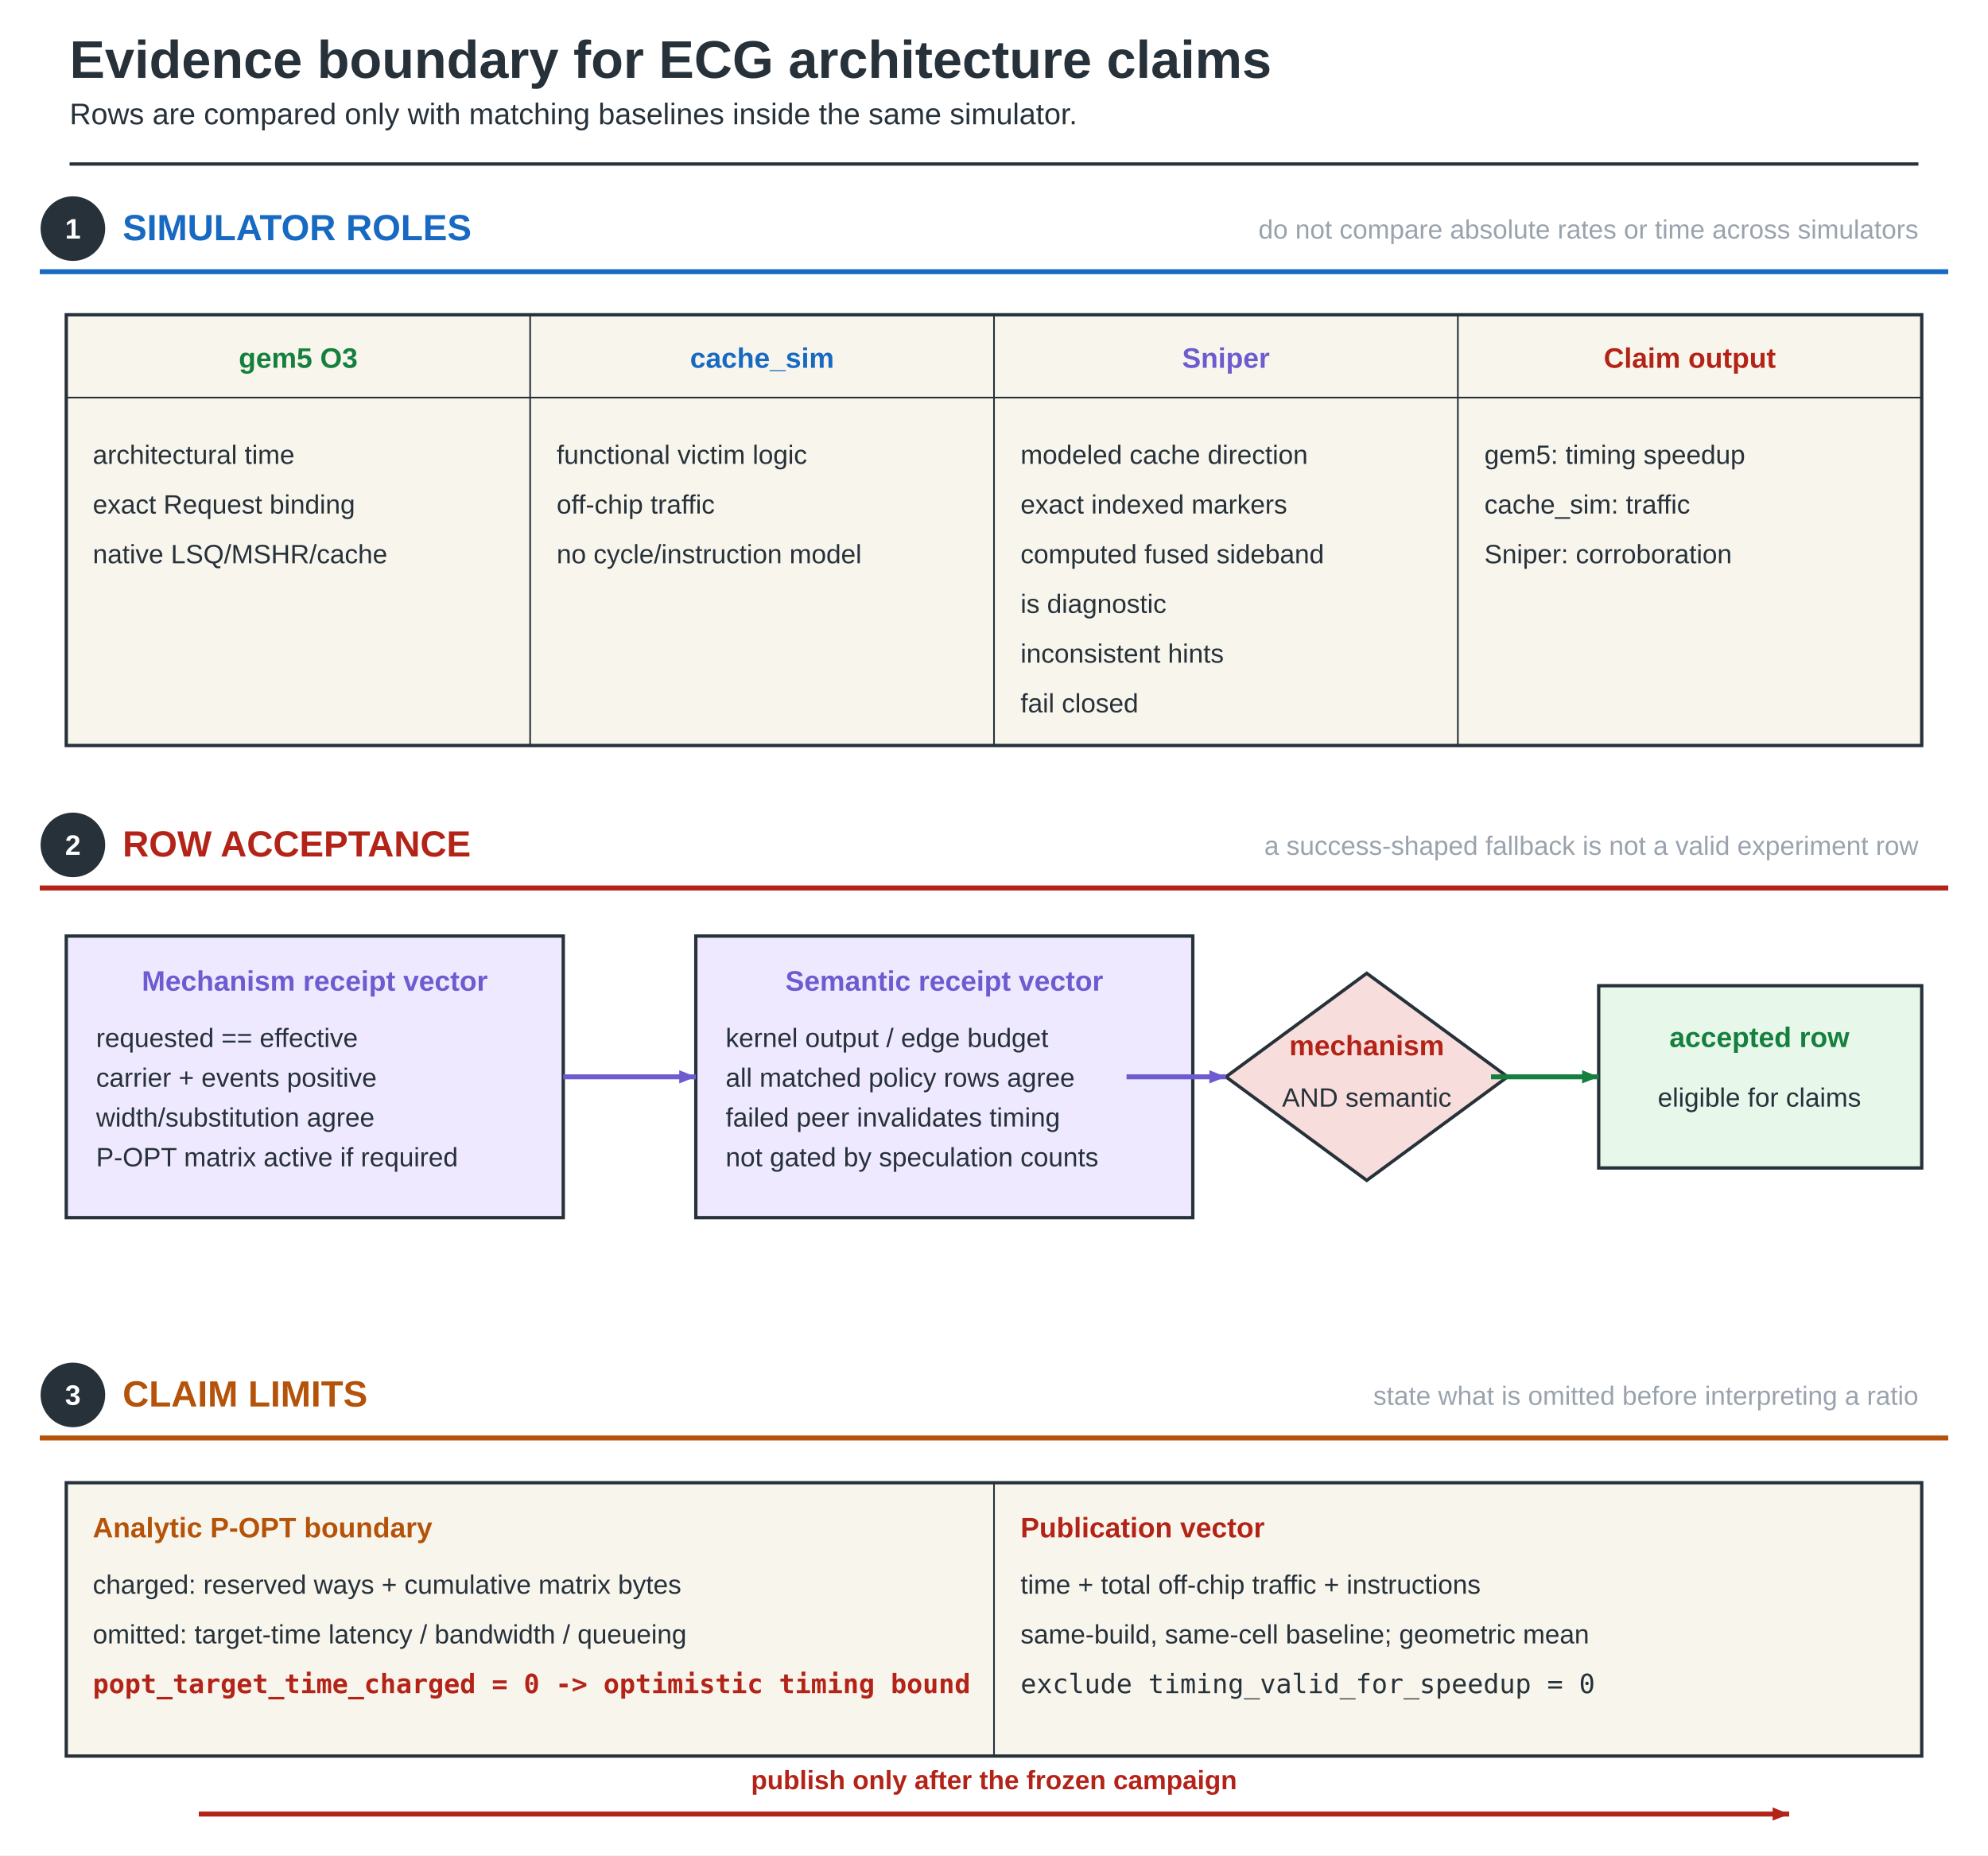
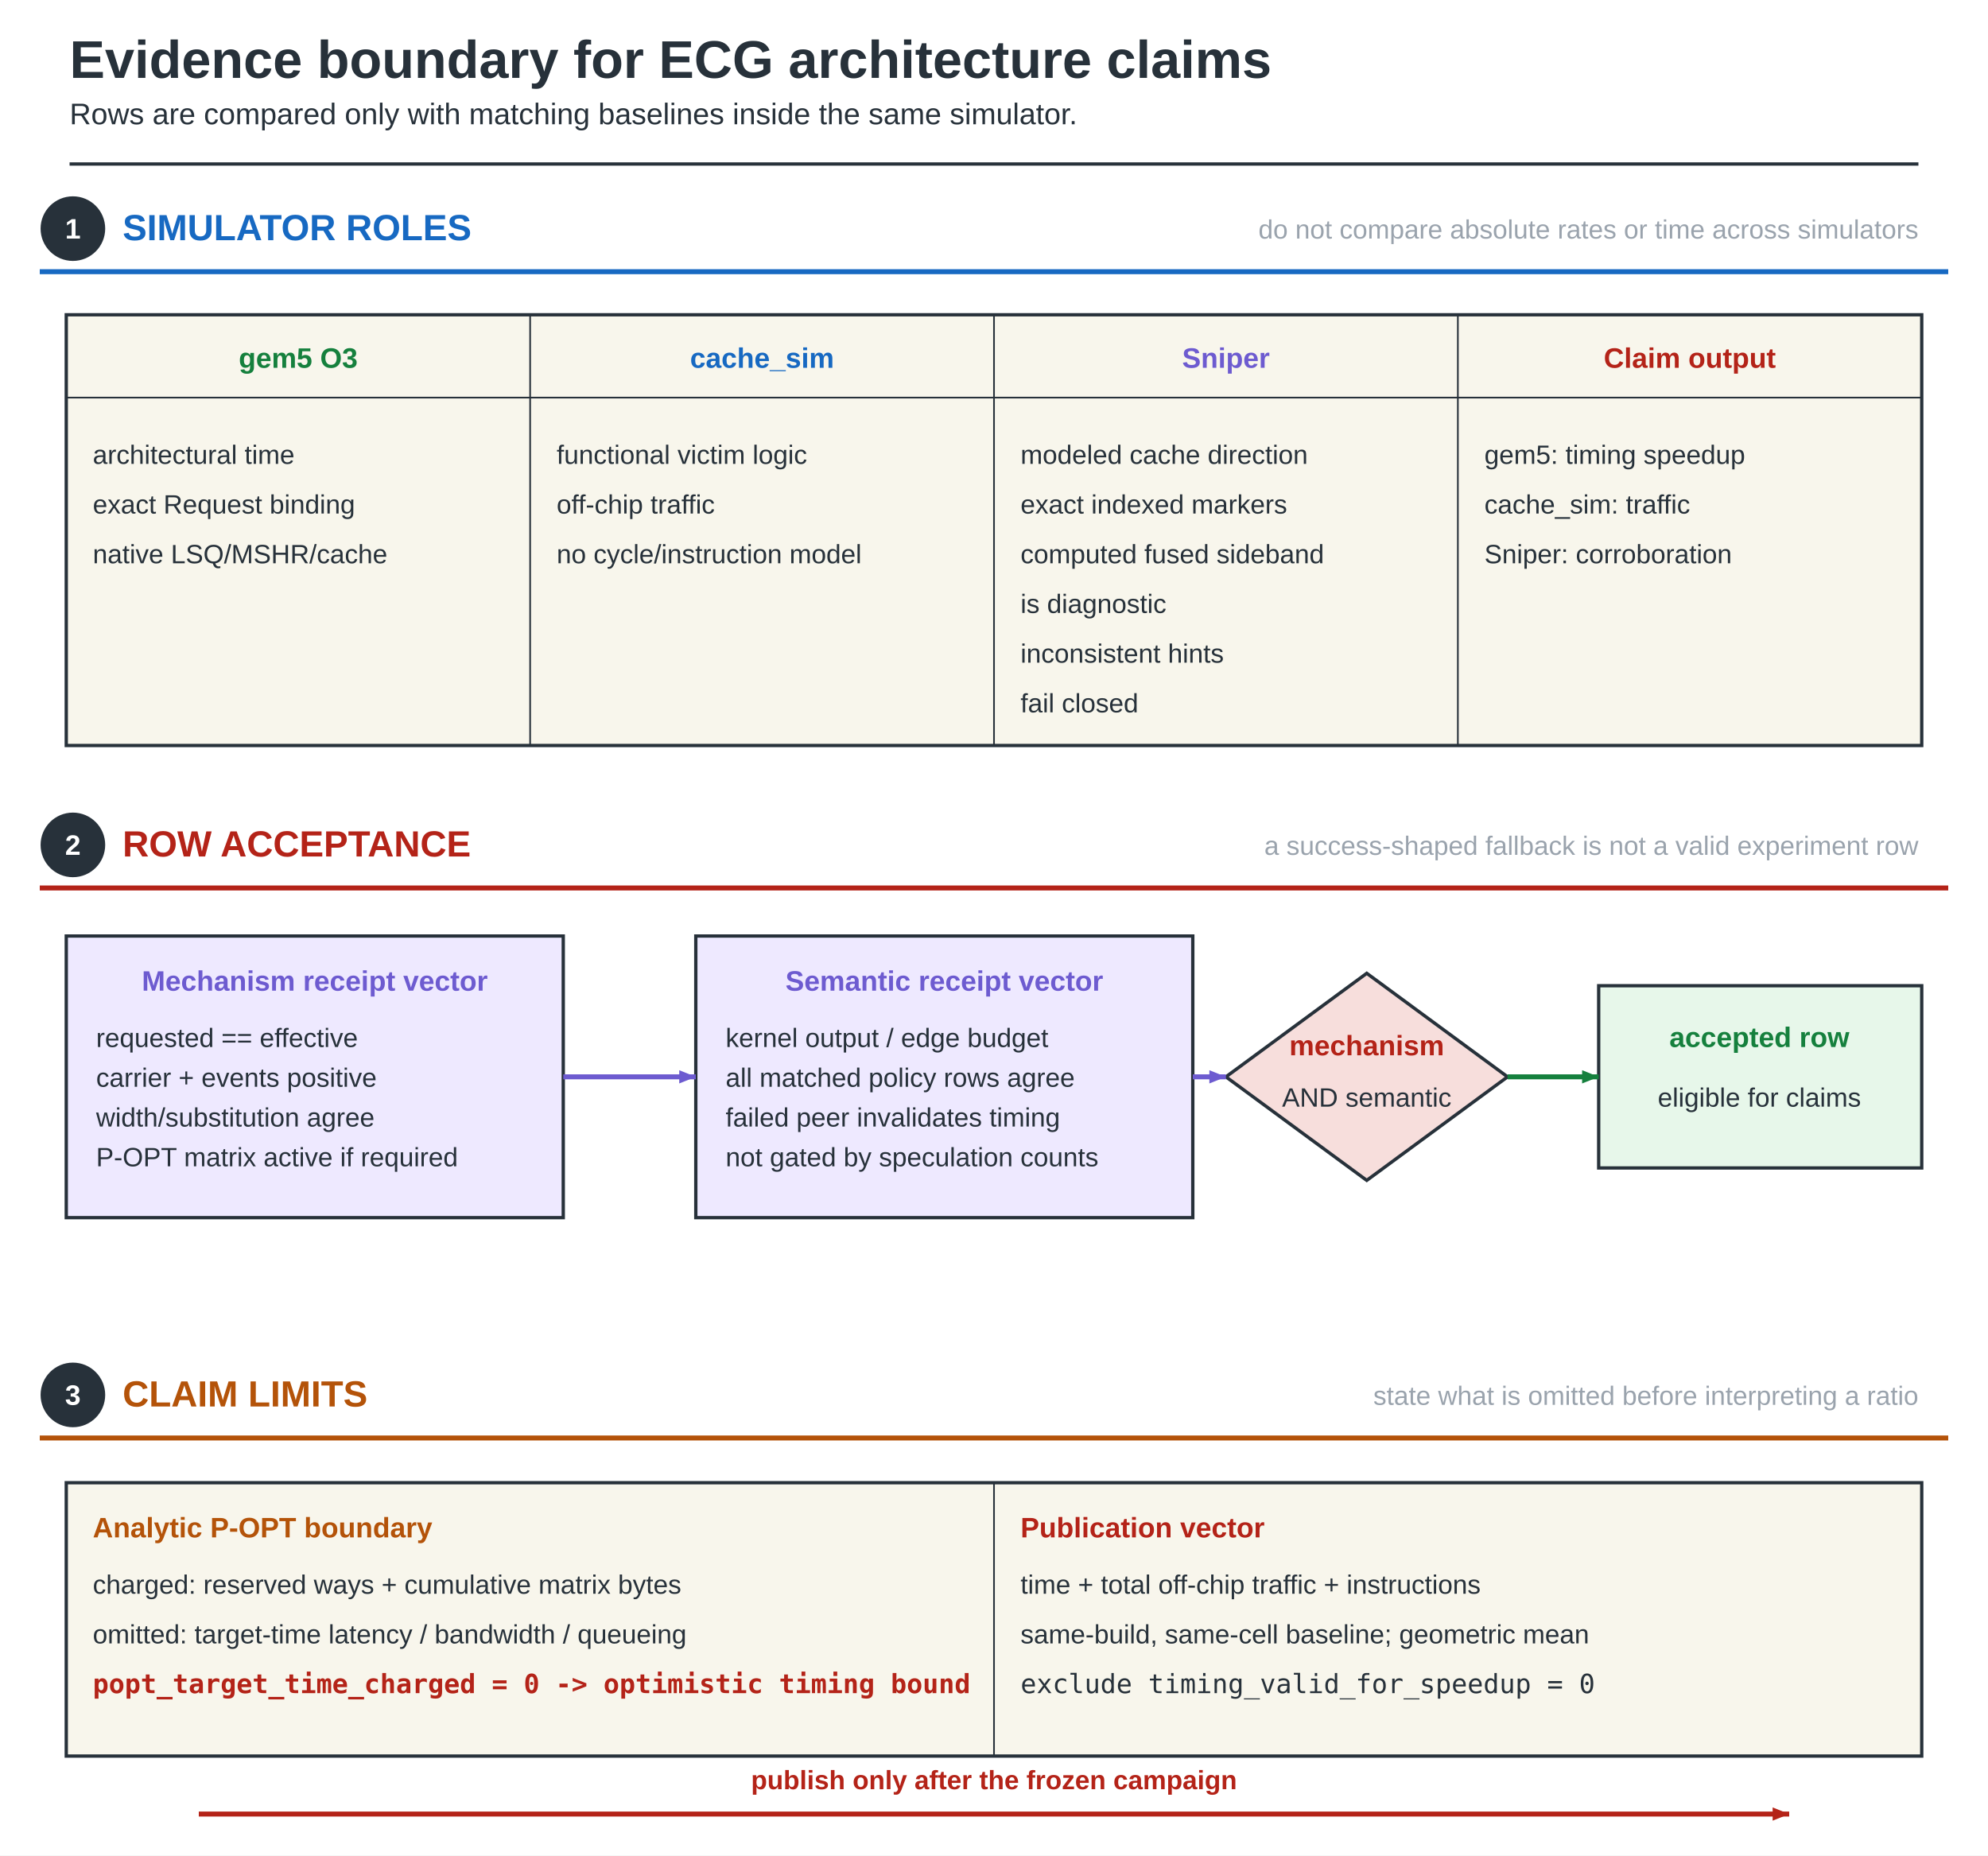
<svg xmlns="http://www.w3.org/2000/svg" width="1200" height="1120" viewBox="0 0 1200 1120" role="img" aria-labelledby="title desc" fill="#27313A" data-figure-schema="ecg-public/v1">
  <defs>
    <marker id="arrow-blue" viewBox="0 0 10 8" markerWidth="10" markerHeight="8" refX="10" refY="4" orient="auto" markerUnits="userSpaceOnUse">
      <path d="M0 0 L10 4 L0 8 Z" fill="#1769C2" />
    </marker>
    <marker id="arrow-green" viewBox="0 0 10 8" markerWidth="10" markerHeight="8" refX="10" refY="4" orient="auto" markerUnits="userSpaceOnUse">
      <path d="M0 0 L10 4 L0 8 Z" fill="#15803D" />
    </marker>
    <marker id="arrow-amber" viewBox="0 0 10 8" markerWidth="10" markerHeight="8" refX="10" refY="4" orient="auto" markerUnits="userSpaceOnUse">
      <path d="M0 0 L10 4 L0 8 Z" fill="#B45309" />
    </marker>
    <marker id="arrow-red" viewBox="0 0 10 8" markerWidth="10" markerHeight="8" refX="10" refY="4" orient="auto" markerUnits="userSpaceOnUse">
      <path d="M0 0 L10 4 L0 8 Z" fill="#B42318" />
    </marker>
    <marker id="arrow-purple" viewBox="0 0 10 8" markerWidth="10" markerHeight="8" refX="10" refY="4" orient="auto" markerUnits="userSpaceOnUse">
      <path d="M0 0 L10 4 L0 8 Z" fill="#6D5BD0" />
    </marker>
    <marker id="arrow-gray" viewBox="0 0 10 8" markerWidth="10" markerHeight="8" refX="10" refY="4" orient="auto" markerUnits="userSpaceOnUse">
      <path d="M0 0 L10 4 L0 8 Z" fill="#9AA3AD" />
    </marker>
    <marker id="arrow-ink" viewBox="0 0 10 8" markerWidth="10" markerHeight="8" refX="10" refY="4" orient="auto" markerUnits="userSpaceOnUse">
      <path d="M0 0 L10 4 L0 8 Z" fill="#27313A" />
    </marker>
    <style>
      :root { color-scheme: light dark; }
      @media (prefers-color-scheme: dark) {
        [fill="#FFFFFF"]{fill:#1E2327}[stroke="#FFFFFF"]{stroke:#1E2327}
        [fill="#F8F6EC"]{fill:#252A2E}[stroke="#F8F6EC"]{stroke:#252A2E}
        [fill="#EDF5FF"]{fill:#273846}[stroke="#EDF5FF"]{stroke:#273846}
        [fill="#E7F7EA"]{fill:#24382A}[stroke="#E7F7EA"]{stroke:#24382A}
        [fill="#FFF0D8"]{fill:#3B3122}[stroke="#FFF0D8"]{stroke:#3B3122}
        [fill="#F7DEDC"]{fill:#3D292A}[stroke="#F7DEDC"]{stroke:#3D292A}
        [fill="#EEE9FF"]{fill:#302C3C}[stroke="#EEE9FF"]{stroke:#302C3C}
        [fill="#27313A"]{fill:#ECE7DD}[stroke="#27313A"]{stroke:#ECE7DD}
        [fill="#9AA3AD"]{fill:#747D86}[stroke="#9AA3AD"]{stroke:#747D86}
        [fill="#1769C2"]{fill:#63A8FF}[stroke="#1769C2"]{stroke:#63A8FF}
        [fill="#15803D"]{fill:#63D68B}[stroke="#15803D"]{stroke:#63D68B}
        [fill="#B45309"]{fill:#F0B35A}[stroke="#B45309"]{stroke:#F0B35A}
        [fill="#6D5BD0"]{fill:#A79BF0}[stroke="#6D5BD0"]{stroke:#A79BF0}
        [fill="#B42318"]{fill:#F09B95}[stroke="#B42318"]{stroke:#F09B95}
      }
      .sans{font-family:Arial,Helvetica,sans-serif}
      .mono{font-family:"SFMono-Regular",Consolas,monospace}
      .title{font-size:32px;font-weight:700}
      .subtitle{font-size:18px}
      .heading{font-size:22px;font-weight:700}
      .label{font-size:17px;font-weight:700}
      .body{font-size:16px}
</style>
  </defs>
  <rect x="0" y="0" width="1200" height="1120" fill="#FFFFFF" />
  <text x="42" y="47" text-anchor="start" class="sans title" fill="#27313A" font-weight="700">Evidence boundary for ECG architecture claims</text>
  <text x="42" y="75" text-anchor="start" class="sans subtitle" fill="#27313A">Rows are compared only with matching baselines inside the same simulator.</text>
  <line x1="42" y1="99" x2="1158" y2="99" stroke="#27313A" stroke-width="2" />
  <circle cx="44" cy="138" r="19" fill="#27313A" stroke="#27313A" stroke-width="1" />
  <text x="44" y="144" text-anchor="middle" class="sans label" fill="#FFFFFF" font-weight="700">1</text>
  <text x="74" y="145" text-anchor="start" class="sans heading" fill="#1769C2" font-weight="700">SIMULATOR ROLES</text>
  <text x="1158" y="144" text-anchor="end" class="sans body" fill="#9AA3AD">do not compare absolute rates or time across simulators</text>
  <line x1="24" y1="164" x2="1176" y2="164" stroke="#1769C2" stroke-width="3" />
  <rect x="40" y="190" width="1120" height="260" rx="0" fill="#F8F6EC" stroke="#27313A" stroke-width="2" />
  <line x1="320" y1="190" x2="320" y2="450" stroke="#27313A" stroke-width="1" />
  <line x1="600" y1="190" x2="600" y2="450" stroke="#27313A" stroke-width="1" />
  <line x1="880" y1="190" x2="880" y2="450" stroke="#27313A" stroke-width="1" />
  <line x1="40" y1="240" x2="1160" y2="240" stroke="#27313A" stroke-width="1" />
  <text x="180" y="222" text-anchor="middle" class="sans label" fill="#15803D" font-weight="700">gem5 O3</text>
  <text x="460" y="222" text-anchor="middle" class="sans label" fill="#1769C2" font-weight="700">cache_sim</text>
  <text x="740" y="222" text-anchor="middle" class="sans label" fill="#6D5BD0" font-weight="700">Sniper</text>
  <text x="1020" y="222" text-anchor="middle" class="sans label" fill="#B42318" font-weight="700">Claim output</text>
  <text x="56" y="280" text-anchor="start" class="sans body" fill="#27313A">architectural time</text>
  <text x="56" y="310" text-anchor="start" class="sans body" fill="#27313A">exact Request binding</text>
  <text x="56" y="340" text-anchor="start" class="sans body" fill="#27313A">native LSQ/MSHR/cache</text>
  <text x="336" y="280" text-anchor="start" class="sans body" fill="#27313A">functional victim logic</text>
  <text x="336" y="310" text-anchor="start" class="sans body" fill="#27313A">off-chip traffic</text>
  <text x="336" y="340" text-anchor="start" class="sans body" fill="#27313A">no cycle/instruction model</text>
  <text x="616" y="280" text-anchor="start" class="sans body" fill="#27313A">modeled cache direction</text>
  <text x="616" y="310" text-anchor="start" class="sans body" fill="#27313A">exact indexed markers</text>
  <text x="616" y="340" text-anchor="start" class="sans body" fill="#27313A">computed fused sideband</text>
  <text x="616" y="370" text-anchor="start" class="sans body" fill="#27313A">is diagnostic</text>
  <text x="616" y="400" text-anchor="start" class="sans body" fill="#27313A">inconsistent hints</text>
  <text x="616" y="430" text-anchor="start" class="sans body" fill="#27313A">fail closed</text>
  <text x="896" y="280" text-anchor="start" class="sans body" fill="#27313A">gem5: timing speedup</text>
  <text x="896" y="310" text-anchor="start" class="sans body" fill="#27313A">cache_sim: traffic</text>
  <text x="896" y="340" text-anchor="start" class="sans body" fill="#27313A">Sniper: corroboration</text>
  <circle cx="44" cy="510" r="19" fill="#27313A" stroke="#27313A" stroke-width="1" />
  <text x="44" y="516" text-anchor="middle" class="sans label" fill="#FFFFFF" font-weight="700">2</text>
  <text x="74" y="517" text-anchor="start" class="sans heading" fill="#B42318" font-weight="700">ROW ACCEPTANCE</text>
  <text x="1158" y="516" text-anchor="end" class="sans body" fill="#9AA3AD">a success-shaped fallback is not a valid experiment row</text>
  <line x1="24" y1="536" x2="1176" y2="536" stroke="#B42318" stroke-width="3" />
  <rect x="40" y="565" width="300" height="170" rx="0" fill="#EEE9FF" stroke="#27313A" stroke-width="2" />
  <text x="190" y="598" text-anchor="middle" class="sans label" fill="#6D5BD0" font-weight="700">Mechanism receipt vector</text>
  <text x="58" y="632" text-anchor="start" class="sans body" fill="#27313A">requested == effective</text>
  <text x="58" y="656" text-anchor="start" class="sans body" fill="#27313A">carrier + events positive</text>
  <text x="58" y="680" text-anchor="start" class="sans body" fill="#27313A">width/substitution agree</text>
  <text x="58" y="704" text-anchor="start" class="sans body" fill="#27313A">P-OPT matrix active if required</text>
  <rect x="420" y="565" width="300" height="170" rx="0" fill="#EEE9FF" stroke="#27313A" stroke-width="2" />
  <text x="570" y="598" text-anchor="middle" class="sans label" fill="#6D5BD0" font-weight="700">Semantic receipt vector</text>
  <text x="438" y="632" text-anchor="start" class="sans body" fill="#27313A">kernel output / edge budget</text>
  <text x="438" y="656" text-anchor="start" class="sans body" fill="#27313A">all matched policy rows agree</text>
  <text x="438" y="680" text-anchor="start" class="sans body" fill="#27313A">failed peer invalidates timing</text>
  <text x="438" y="704" text-anchor="start" class="sans body" fill="#27313A">not gated by speculation counts</text>
  <polygon points="825,587.5 910.0,650 825,712.5 740.0,650" fill="#F7DEDC" stroke="#27313A" stroke-width="2" />
  <text x="825" y="637" text-anchor="middle" class="sans label" fill="#B42318" font-weight="700">mechanism</text>
  <text x="825" y="668" text-anchor="middle" class="sans body" fill="#27313A">AND semantic</text>
  <rect x="965" y="595" width="195" height="110" rx="0" fill="#E7F7EA" stroke="#27313A" stroke-width="2" />
  <text x="1062" y="632" text-anchor="middle" class="sans label" fill="#15803D" font-weight="700">accepted row</text>
  <text x="1062" y="668" text-anchor="middle" class="sans body" fill="#27313A">eligible for claims</text>
  <path d="M340 650 L420 650" fill="none" stroke="#6D5BD0" stroke-width="3" marker-end="url(#arrow-purple)" data-flow-kind="control" data-flow-label="Mechanism receipt vector" />
-   <path d="M680 650 L740 650" fill="none" stroke="#6D5BD0" stroke-width="3" marker-end="url(#arrow-purple)" data-flow-kind="control" data-flow-label="Semantic receipt vector" />
-   <path d="M900 650 L965 650" fill="none" stroke="#15803D" stroke-width="3" marker-end="url(#arrow-green)" data-flow-kind="control" data-flow-label="accepted row" />
+   <path d="M720 650 L740 650" fill="none" stroke="#6D5BD0" stroke-width="3" marker-end="url(#arrow-purple)" data-flow-kind="control" data-flow-label="Semantic receipt vector" />
+   <path d="M910 650 L965 650" fill="none" stroke="#15803D" stroke-width="3" marker-end="url(#arrow-green)" data-flow-kind="control" data-flow-label="accepted row" />
  <circle cx="44" cy="842" r="19" fill="#27313A" stroke="#27313A" stroke-width="1" />
  <text x="44" y="848" text-anchor="middle" class="sans label" fill="#FFFFFF" font-weight="700">3</text>
  <text x="74" y="849" text-anchor="start" class="sans heading" fill="#B45309" font-weight="700">CLAIM LIMITS</text>
  <text x="1158" y="848" text-anchor="end" class="sans body" fill="#9AA3AD">state what is omitted before interpreting a ratio</text>
  <line x1="24" y1="868" x2="1176" y2="868" stroke="#B45309" stroke-width="3" />
  <rect x="40" y="895" width="1120" height="165" rx="0" fill="#F8F6EC" stroke="#27313A" stroke-width="2" />
  <line x1="600" y1="895" x2="600" y2="1060" stroke="#27313A" stroke-width="1" />
  <text x="56" y="928" text-anchor="start" class="sans label" fill="#B45309" font-weight="700">Analytic P-OPT boundary</text>
  <text x="56" y="962" text-anchor="start" class="sans body" fill="#27313A">charged: reserved ways + cumulative matrix bytes</text>
  <text x="56" y="992" text-anchor="start" class="sans body" fill="#27313A">omitted: target-time latency / bandwidth / queueing</text>
  <text x="56" y="1022" text-anchor="start" class="mono body" fill="#B42318" font-weight="700">popt_target_time_charged = 0 -&gt; optimistic timing bound</text>
  <text x="616" y="928" text-anchor="start" class="sans label" fill="#B42318" font-weight="700">Publication vector</text>
  <text x="616" y="962" text-anchor="start" class="sans body" fill="#27313A">time + total off-chip traffic + instructions</text>
  <text x="616" y="992" text-anchor="start" class="sans body" fill="#27313A">same-build, same-cell baseline; geometric mean</text>
  <text x="616" y="1022" text-anchor="start" class="mono body" fill="#27313A">exclude timing_valid_for_speedup = 0</text>
  <path d="M120 1095 L1080 1095" fill="none" stroke="#B42318" stroke-width="3" marker-end="url(#arrow-red)" data-flow-kind="dependency" data-flow-label="publish only after the frozen campaign" />
  <text x="600" y="1080" text-anchor="middle" class="sans body" fill="#B42318" font-weight="700">publish only after the frozen campaign</text>
</svg>
